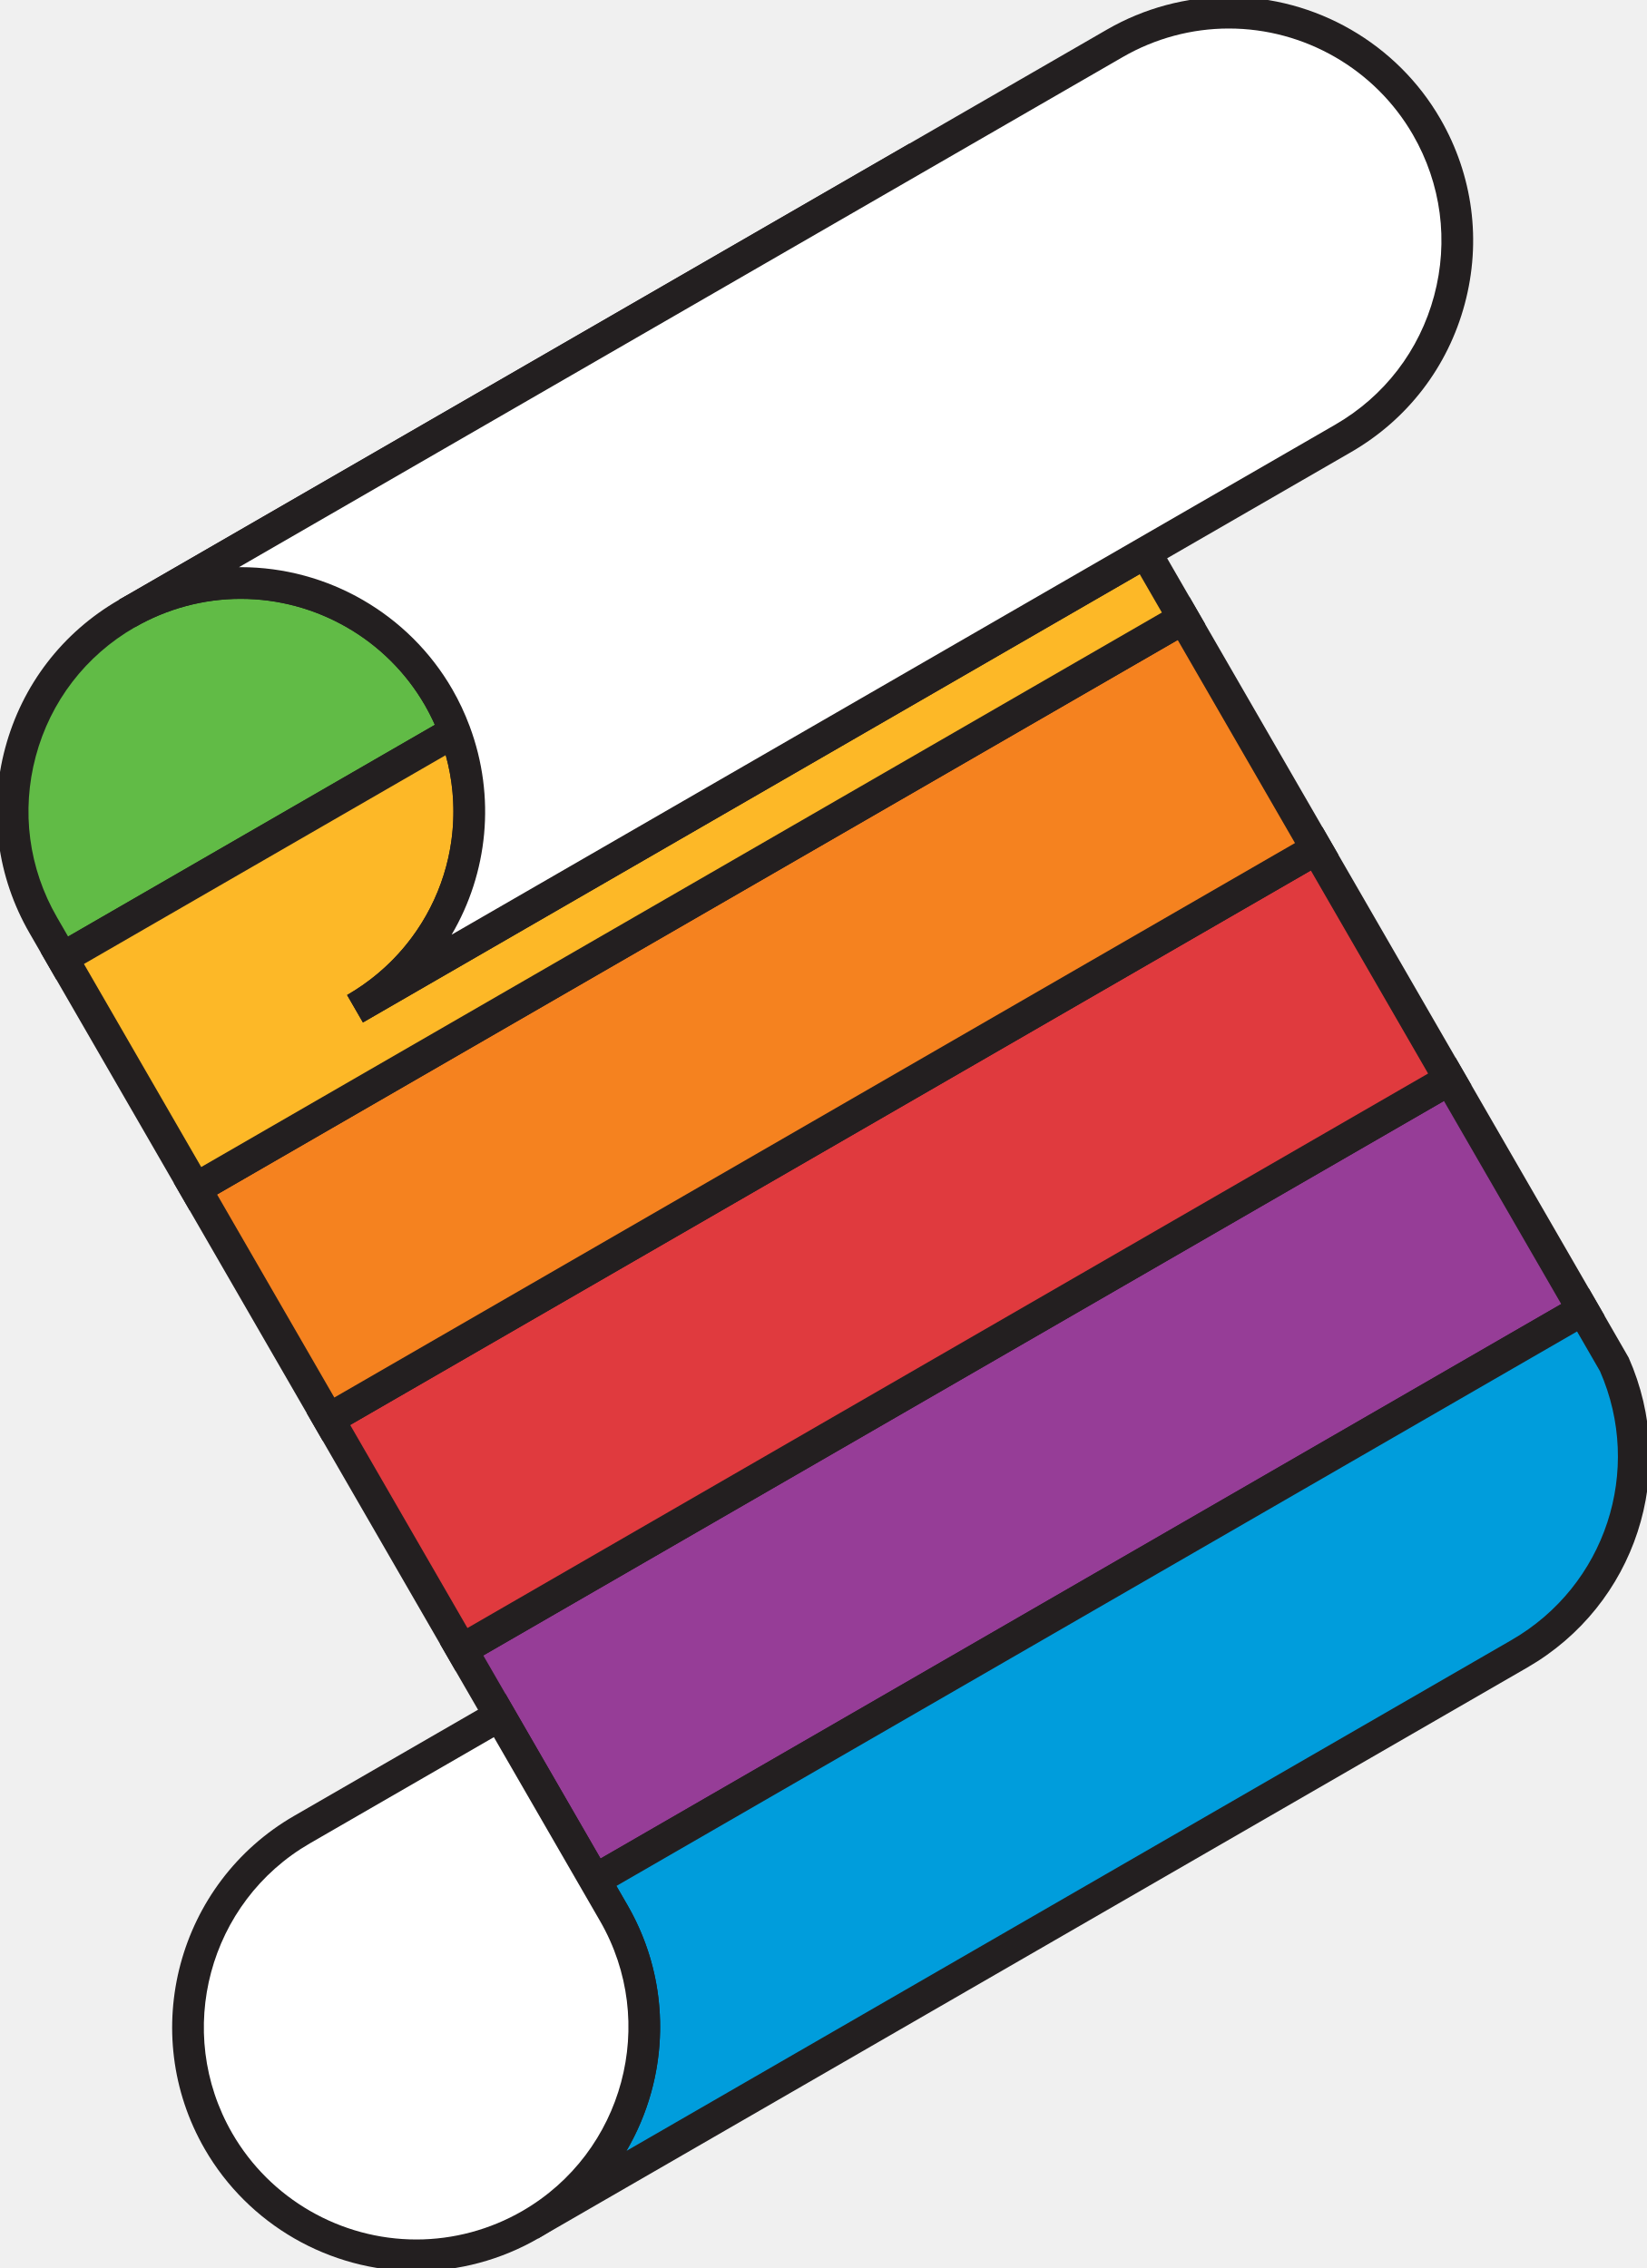
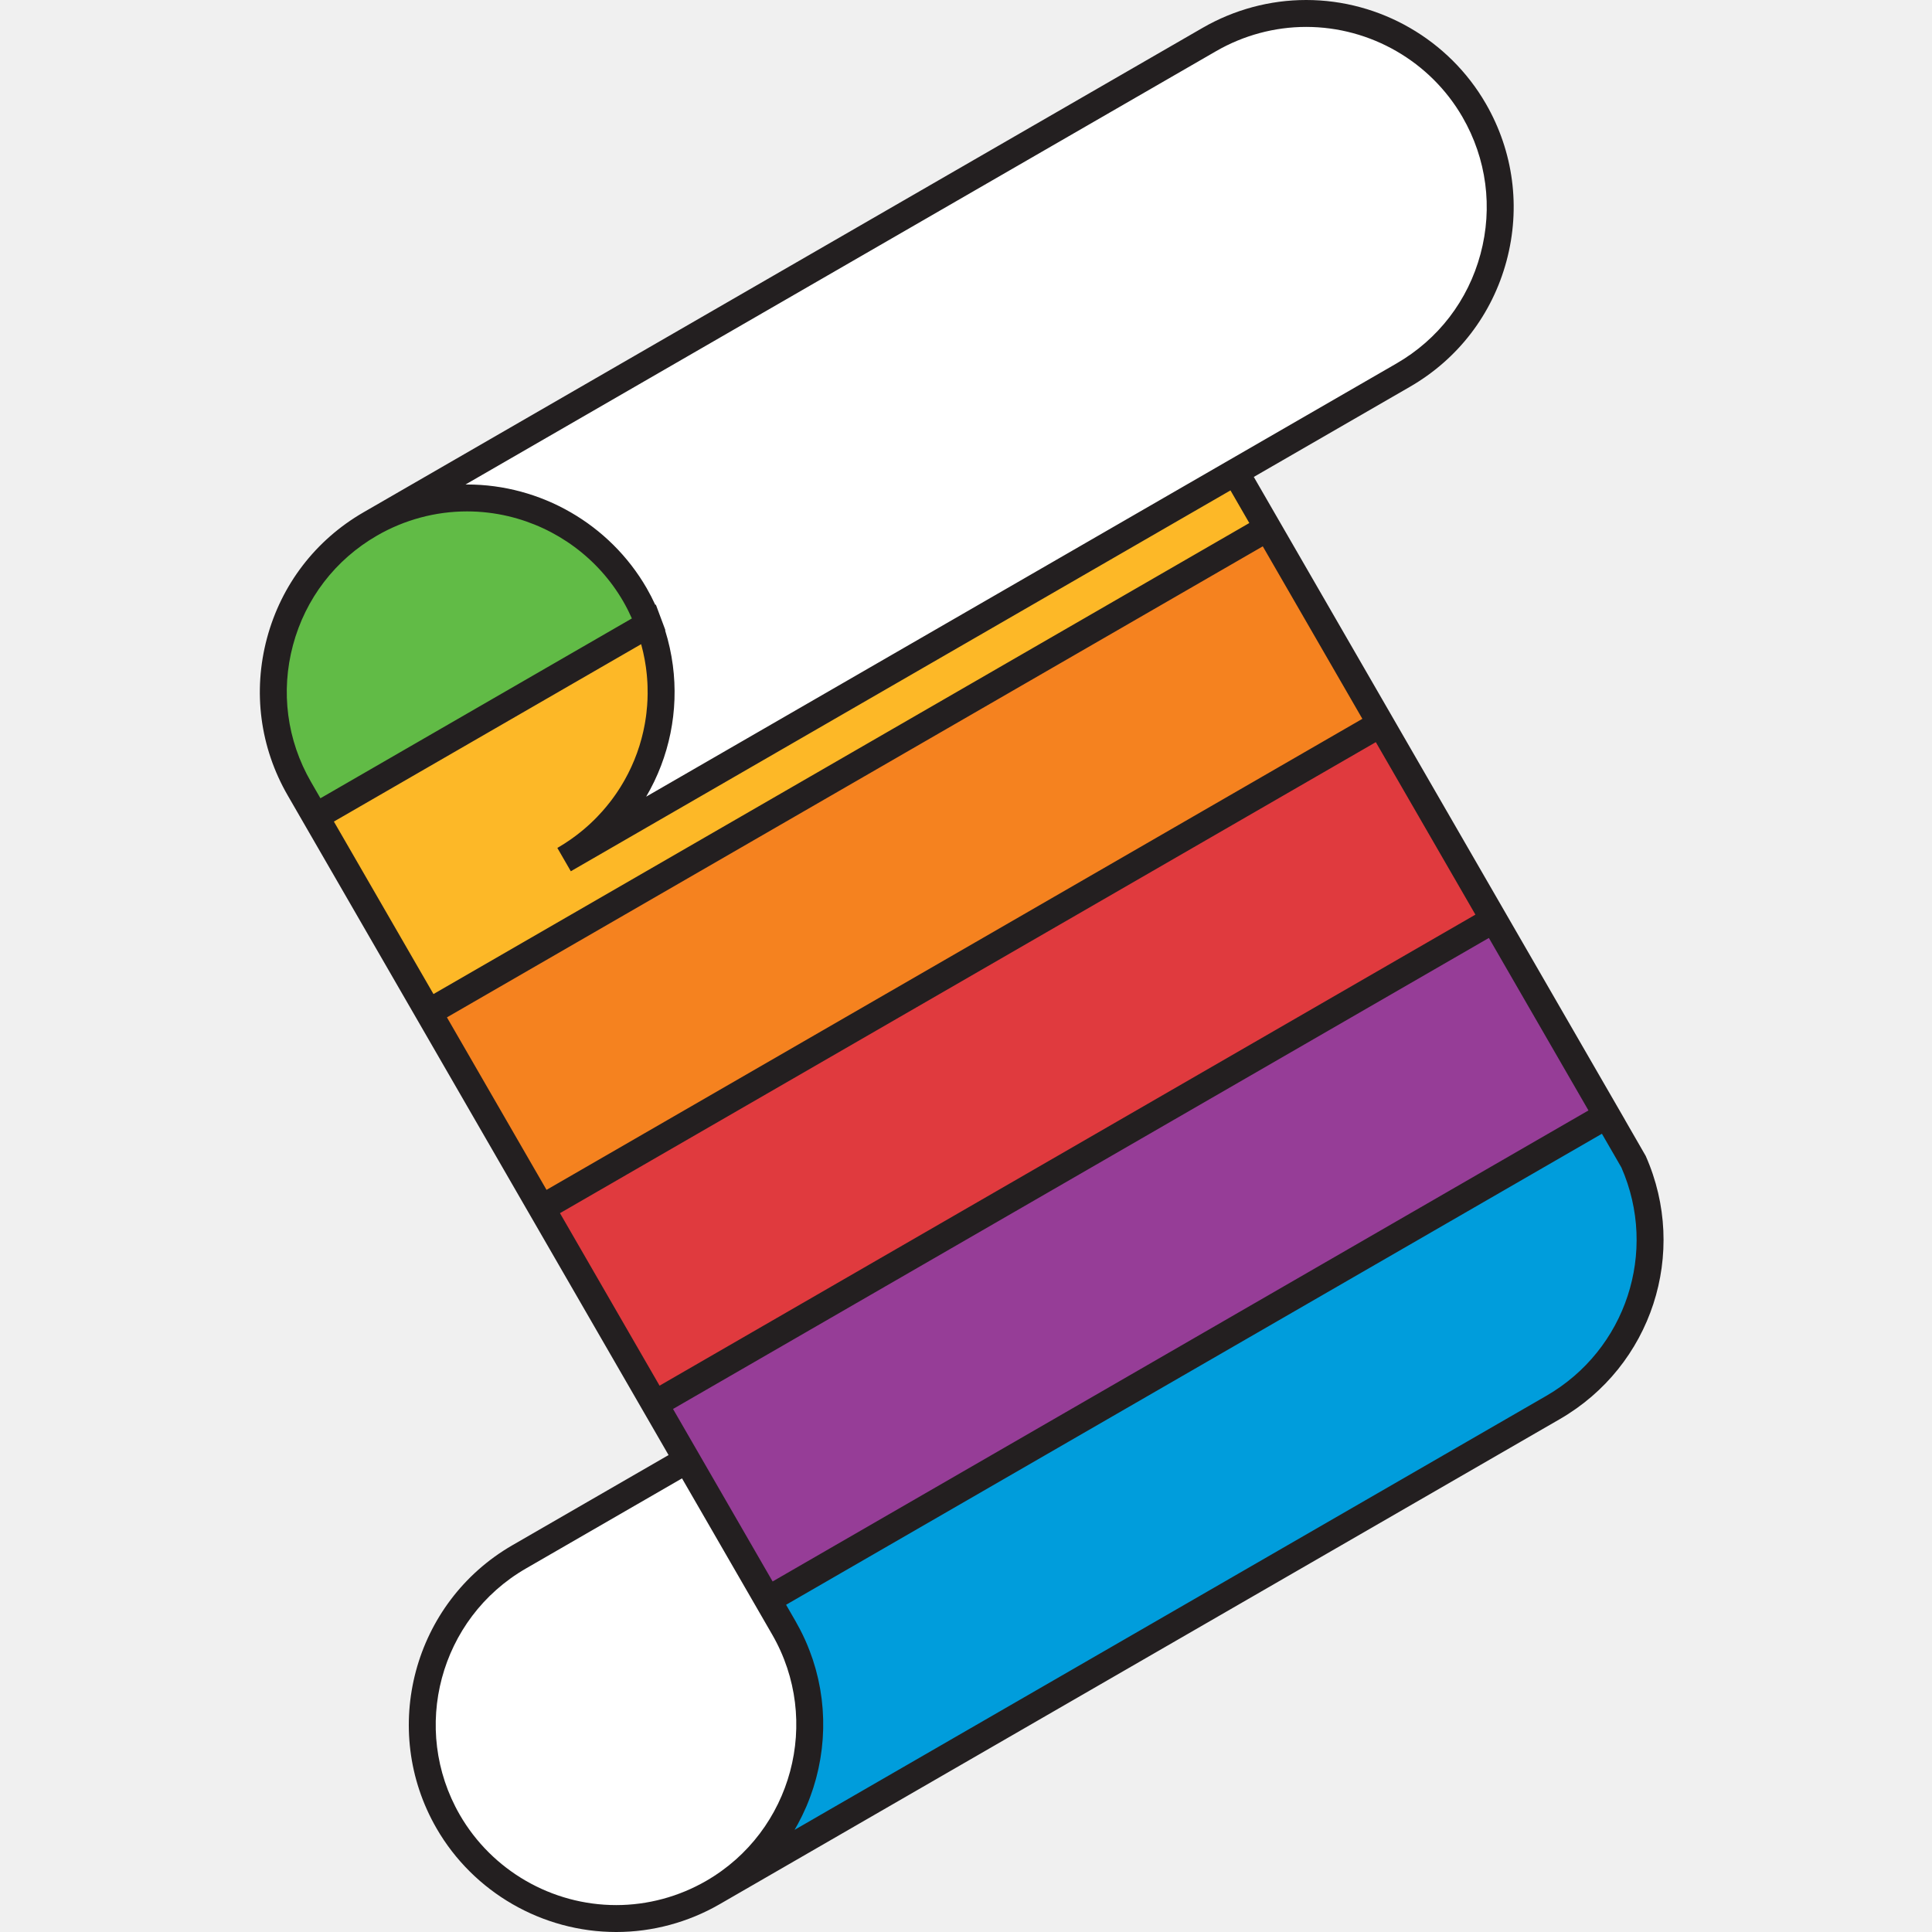
- <svg xmlns="http://www.w3.org/2000/svg" width="519.442" height="715.793" viewBox="0 0 519.442 715.793">
-   <path fill="#963D97" d="M457.434 340.636l42 72.744-311.759 180-42-72.744z" />
-   <path fill="#231F20" d="M185.828 600.219l-47-81.406 320.429-185 47 81.406-320.429 185zm-33.34-77.746l37 64.086 303.108-175-37-64.086-303.108 175z" />
-   <path fill="#E03A3E" d="M415.434 267.891l42 72.744-311.76 180-42-72.744z" />
-   <path fill="#231F20" d="M143.828 527.473l-47-81.407 320.43-184.999 46.999 81.406-320.429 185zm-33.34-77.747l37 64.086 303.108-175-36.999-64.086-303.109 175z" />
-   <path fill="#F5821F" d="M373.43 195.144l42 72.744-311.759 180-42-72.744z" />
-   <path fill="#231F20" d="M101.828 454.726l-47-81.406 320.429-185 47.001 81.407-320.43 184.999zm-33.34-77.746l37 64.086 303.109-174.999-37.001-64.087-303.108 175z" />
-   <path fill="#61BB46" d="M289.427 49.658L40.012 193.659 289.427 49.658z" />
-   <path fill="#231F20" d="M286.925 45.324l5 8.66-249.408 144-5-8.66z" />
-   <path fill="#61BB46" d="M40.012 193.659c-34.437 19.882-46.236 63.916-26.354 98.354l6 10.393 123.829-71.493a72.351 72.351 0 0 0-5.122-10.899c-19.882-34.439-63.916-46.238-98.353-26.355z" />
-   <path fill="#231F20" d="M17.828 309.235l-8.5-14.723C-.956 276.7-3.688 255.95 1.636 236.083s18.064-36.471 35.876-46.754C49.215 182.572 62.505 179 75.945 179c27.458 0 53.036 14.757 66.75 38.512a77.699 77.699 0 0 1 5.476 11.651l1.479 3.963-131.822 76.109zM75.945 189c-11.688 0-23.249 3.108-33.434 8.989-15.499 8.948-26.585 23.396-31.217 40.683-4.632 17.286-2.255 35.342 6.693 50.841l3.5 6.062 115.723-66.813a66.422 66.422 0 0 0-3.176-6.249C122.101 201.841 99.842 189 75.945 189z" />
-   <g>
-     <path fill="#FDB827" d="M143.487 230.912L19.658 302.405l42 72.745 311.769-180-12-20.784-249.415 144c30.894-17.838 43.55-55.11 31.475-87.454z" />
-     <path fill="#231F20" d="M59.828 381.98l-47-81.405 133.277-76.949 2.066 5.536c8.366 22.411 5.728 46.435-5.669 65.827l220.755-127.453 17 29.444-320.429 185zm-33.34-77.745l37 64.085 303.108-175-7-12.124-245.067 141.49-.018.01-5-8.66c26.707-15.42 39.198-46.53 31.13-75.708L26.488 304.235z" />
-   </g>
-   <g>
-     <path fill="#FFF" d="M450.135 40.012c-19.883-34.438-63.916-46.236-98.354-26.354l-62.354 35.999L40.012 193.659c34.438-19.883 78.472-8.084 98.354 26.354a72.484 72.484 0 0 1 5.122 10.898v.001c12.075 32.345-.581 69.616-31.476 87.454l249.415-144 .365-.21 61.988-35.79c34.438-19.883 46.238-63.917 26.355-98.354z" />
-     <path fill="#231F20" d="M114.512 322.696l-5-8.66c28.444-16.423 40.763-50.646 29.292-81.375a67.748 67.748 0 0 0-4.768-10.148C122.101 201.841 99.842 189 75.945 189c-11.688 0-23.249 3.108-33.434 8.989l-5-8.66 311.77-180C360.984 2.572 374.274-1 387.715-1c27.458 0 53.035 14.757 66.75 38.512 10.284 17.812 13.016 38.562 7.692 58.429-5.323 19.866-18.064 36.471-35.877 46.755L114.533 322.684l-.021.012zM75.945 179c27.458 0 53.036 14.757 66.75 38.512a77.775 77.775 0 0 1 5.476 11.649c8.366 22.411 5.727 46.436-5.67 65.827L421.28 134.036c15.499-8.949 26.586-23.396 31.218-40.683s2.255-35.342-6.693-50.84C433.87 21.841 411.611 9 387.715 9c-11.688 0-23.248 3.108-33.434 8.989L75.397 179.002c.184-.002.365-.002.548-.002z" />
-   </g>
-   <g>
-     <path fill="#009DDC" d="M509.3 430.489l-3.873-6.707-6-10.393-311.769 180 6 10.393c19.882 34.438 8.084 78.471-26.354 98.354l62.354-36 62.354-36 187.426-108.211c32.169-18.573 44.575-58.222 29.862-91.436z" />
-     <path fill="#231F20" d="M169.804 706.465l-5-8.66c31.994-18.472 42.996-59.529 24.524-91.523l-8.5-14.723 320.429-185 12.614 21.905c15.959 36.026 2.23 78.066-31.934 97.79L169.804 706.465zm24.684-111.246l3.5 6.062c14.341 24.84 13.224 54.432-.346 77.564l279.295-161.252c29.65-17.118 41.612-53.552 27.896-84.84l-7.237-12.535-303.108 175.001z" />
-   </g>
-   <g>
-     <path fill="#FFF" d="M193.658 603.781l-36-62.355-62.354 36.002c-34.438 19.883-46.236 63.914-26.354 98.354 19.882 34.438 63.917 46.236 98.354 26.354 34.438-19.884 46.236-63.917 26.354-98.355z" />
-     <path fill="#231F20" d="M131.373 716.793h-.002c-27.459-.001-53.036-14.758-66.75-38.512-21.228-36.771-8.584-83.955 28.184-105.184l66.684-38.502 38.5 66.686c21.229 36.77 8.585 83.955-28.184 105.184-11.703 6.757-24.994 10.328-38.432 10.328zm24.455-168.537l-58.024 33.502C65.811 600.23 54.81 641.286 73.28 673.281c11.934 20.67 34.193 33.512 58.09 33.512h.002c11.686 0 23.246-3.107 33.431-8.988 31.994-18.472 42.996-59.529 24.524-91.523l-33.499-58.026z" />
-   </g>
+ <svg xmlns="http://www.w3.org/2000/svg" width="720" height="720" viewBox="0 0 720 720">
+   <path fill="#009DDC" d="M608.727 432.816l-3.885-6.729-6.02-10.426-312.726 180.554 6.02 10.428c19.942 34.543 8.108 78.711-26.436 98.656l62.545-36.111 62.546-36.111 188.003-108.543c32.265-18.632 44.711-58.401 29.953-91.718z" />
+   <path fill="#963D97" d="M556.7 342.687l42.13 72.967-312.716 180.553-42.129-72.967L556.7 342.687z" />
+   <path fill="#E03A3E" d="M514.573 269.718l42.129 72.967-312.718 180.553-42.129-72.967 312.718-180.553z" />
+   <path fill="#F5821F" d="M472.44 196.748l42.129 72.969-312.718 180.55-42.129-72.967L472.44 196.748z" />
+   <path fill="#61BB46" d="M137.997 195.258c-34.543 19.943-46.378 64.112-26.437 98.657l6.02 10.425 124.209-71.713a72.51 72.51 0 0 0-5.138-10.932c-19.942-34.546-64.112-46.381-98.654-26.437z" />
+   <path fill="#FDB827" d="M241.789 232.625L117.58 304.339l42.129 72.968 312.727-180.554-12.037-20.848-250.181 144.444c30.988-17.894 43.684-55.28 31.571-87.724z" />
+   <path fill="#FFF" d="M549.381 41.139C529.437 6.595 485.268-5.24 450.723 14.704l-62.545 36.11-250.181 144.444c34.543-19.944 78.713-8.109 98.655 26.435a72.741 72.741 0 0 1 5.138 10.931v.001c12.111 32.444-.582 69.829-31.572 87.724l250.181-144.443.366-.21 62.179-35.9c34.544-19.945 46.379-64.114 26.437-98.657zM292.115 606.641l-36.11-62.547-62.545 36.111c-34.544 19.945-46.379 64.111-26.437 98.658 19.943 34.543 64.113 46.377 98.657 26.436 34.544-19.945 46.378-64.113 26.435-98.658z" />
+   <path fill="#231F20" d="M613.311 430.785l-7.646-13.281.011-.006-42.129-72.968-42.128-72.97-3.324-5.763-1.69-2.925-42.131-72.97-7.021-12.161 58.201-33.603c17.865-10.316 30.649-26.972 35.987-46.899 5.341-19.928 2.601-40.741-7.715-58.608C539.967 14.803 514.31 0 486.769 0c-13.482 0-26.814 3.583-38.554 10.361L385.67 46.472l-.002-.004-250.176 144.443v.001l-.007.004c-17.864 10.313-30.644 26.968-35.982 46.896-5.341 19.928-2.602 40.742 7.715 58.608l3.511 6.082 47.146 81.656 37.113 64.283 42.13 72.969 12.035 20.848-58.199 33.604c-36.883 21.293-49.564 68.623-28.271 105.508 13.756 23.828 39.412 38.629 66.956 38.631h.002c13.479 0 26.812-3.582 38.551-10.359a.064.064 0 0 1 .018-.01l313.07-180.757c34.268-19.783 48.039-61.953 32.031-98.09zm-21.339-16.957l-18.1 10.449-285.94 165.088-30.092-52.123h-.001l-7.021-12.16L536.76 359.995l18.099-10.45 37.113 64.283zM453.231 19.048c10.219-5.899 21.812-9.017 33.538-9.017 23.968 0 46.296 12.88 58.269 33.616 8.976 15.545 11.359 33.656 6.712 50.996-4.646 17.34-15.768 31.832-31.312 40.808L240.803 296.897a76.839 76.839 0 0 0 9.944-48.962 77.427 77.427 0 0 0-2.878-13.029l.102-.06-1.466-3.931c-.006-.015-.011-.032-.019-.046l-.006-.016-2.065-5.537-.201.116a77.917 77.917 0 0 0-3.22-6.249c-13.757-23.827-39.414-38.629-66.956-38.629-.185 0-.365 0-.551.002L453.231 19.048zm-337.328 272.36c-8.975-15.547-11.358-33.659-6.713-50.999 4.647-17.34 15.768-31.833 31.313-40.808 10.215-5.899 21.812-9.017 33.536-9.017 5.244 0 10.408.616 15.402 1.797 17.839 4.215 33.513 15.62 42.864 31.819.537.93 1.043 1.875 1.534 2.83.147.29.289.584.434.876a59.31 59.31 0 0 1 1.207 2.568l-51.325 29.634-64.741 37.38-3.511-6.08zm8.528 14.765l44.734-25.828 69.769-40.28.015.045c.104.377.19.755.287 1.133.146.569.298 1.139.429 1.708.096.42.176.84.265 1.262.111.531.227 1.061.323 1.592.081.434.146.868.217 1.301.086.519.173 1.037.245 1.556.062.441.112.883.165 1.325.062.512.124 1.023.172 1.534.043.444.077.89.11 1.335.039.508.076 1.016.103 1.524.024.446.04.892.055 1.337a58.827 58.827 0 0 1 .035 2.851 65.09 65.09 0 0 1-.183 4.342 58.325 58.325 0 0 1-.272 2.82c-.051.434-.103.867-.162 1.298a58.734 58.734 0 0 1-.229 1.505c-.068.425-.135.852-.211 1.275a61.22 61.22 0 0 1-.298 1.513c-.084.414-.167.83-.26 1.242-.115.512-.243 1.022-.37 1.532-.1.398-.192.797-.3 1.193-.142.531-.301 1.057-.457 1.583-.109.371-.21.742-.326 1.11-.188.594-.393 1.183-.596 1.772-.101.293-.193.59-.299.883a64.355 64.355 0 0 1-.999 2.598c-.098.241-.208.477-.31.716-.264.621-.526 1.24-.808 1.853-.156.342-.327.679-.488 1.018-.241.503-.481 1.009-.735 1.507-.188.364-.384.724-.578 1.084-.248.466-.495.932-.753 1.392-.208.37-.428.734-.644 1.1-.263.442-.521.884-.792 1.321-.23.369-.468.733-.705 1.098-.275.424-.552.848-.836 1.266-.249.365-.504.724-.76 1.083-.291.409-.583.816-.883 1.218-.268.357-.539.71-.812 1.063a70.218 70.218 0 0 1-2.779 3.349 63.09 63.09 0 0 1-1.947 2.101c-.312.325-.629.65-.95.969-.359.358-.729.71-1.099 1.062-.326.31-.652.621-.985.924-.383.349-.773.69-1.166 1.03-.336.293-.671.589-1.015.876-.407.342-.825.671-1.241 1.003-.344.274-.684.551-1.034.818-.438.336-.89.662-1.34.988-.343.25-.68.503-1.028.746-.495.347-1.003.679-1.51 1.013-.316.209-.627.425-.948.63-.727.463-1.468.908-2.218 1.348-.107.062-.212.131-.32.194l5.016 8.687.006-.004.017-.008L366.1 236.138l92.461-53.382 7.021 12.162-12.336 7.123-291.702 168.416-37.113-64.284zm42.129 72.97l291.704-168.416 12.336-7.123 37.114 64.283-304.04 175.539-37.114-64.283zm79.242 137.253l-37.114-64.285 304.041-175.535 37.114 64.283-18.1 10.448-285.941 165.089zm17.37 184.557c-10.217 5.9-21.812 9.018-33.534 9.018h-.002c-23.97 0-46.297-12.881-58.27-33.615-18.526-32.094-7.492-73.275 24.6-91.805l58.202-33.605 10.972 19.004 22.631 39.201c18.529 32.091 7.492 73.275-24.599 91.802zm313.092-180.765L296.112 681.936c.311-.525.604-1.062.901-1.596.098-.176.2-.35.296-.523.508-.932.99-1.873 1.458-2.824.143-.287.28-.578.418-.867.384-.803.752-1.607 1.108-2.424.089-.203.183-.404.271-.607a76.66 76.66 0 0 0 1.5-3.818c.301-.824.588-1.65.86-2.484.074-.23.153-.457.226-.688.32-1.01.617-2.025.897-3.051.076-.283.147-.566.223-.854.22-.846.426-1.695.618-2.547.056-.25.117-.498.169-.748.223-1.039.423-2.082.604-3.131.047-.271.088-.551.133-.824.14-.863.264-1.73.372-2.6.034-.266.072-.531.104-.801.124-1.059.223-2.119.303-3.186.021-.262.032-.523.049-.787.059-.879.1-1.762.125-2.645.009-.277.021-.557.025-.836.021-1.072.02-2.146-.004-3.219-.006-.244-.02-.49-.026-.734a80.211 80.211 0 0 0-.133-2.684c-.021-.289-.036-.576-.059-.865a77.143 77.143 0 0 0-.319-3.232c-.027-.219-.061-.436-.088-.654a77.862 77.862 0 0 0-.405-2.725c-.049-.295-.096-.588-.146-.883a73.277 73.277 0 0 0-.644-3.219c-.042-.189-.091-.377-.134-.564a76.375 76.375 0 0 0-.695-2.762c-.08-.297-.158-.592-.243-.887a76.242 76.242 0 0 0-.974-3.189c-.049-.145-.104-.293-.154-.441a74.272 74.272 0 0 0-1.013-2.805 75.7 75.7 0 0 0-1.653-4.012c-.044-.102-.094-.197-.14-.297a77.64 77.64 0 0 0-1.808-3.714c-.521-1-1.055-1.996-1.624-2.982-.019-.031-.031-.062-.05-.092l-3.512-6.082 304.039-175.537 7.259 12.572c13.759 31.383 1.759 67.93-27.982 85.1z" />
</svg>
